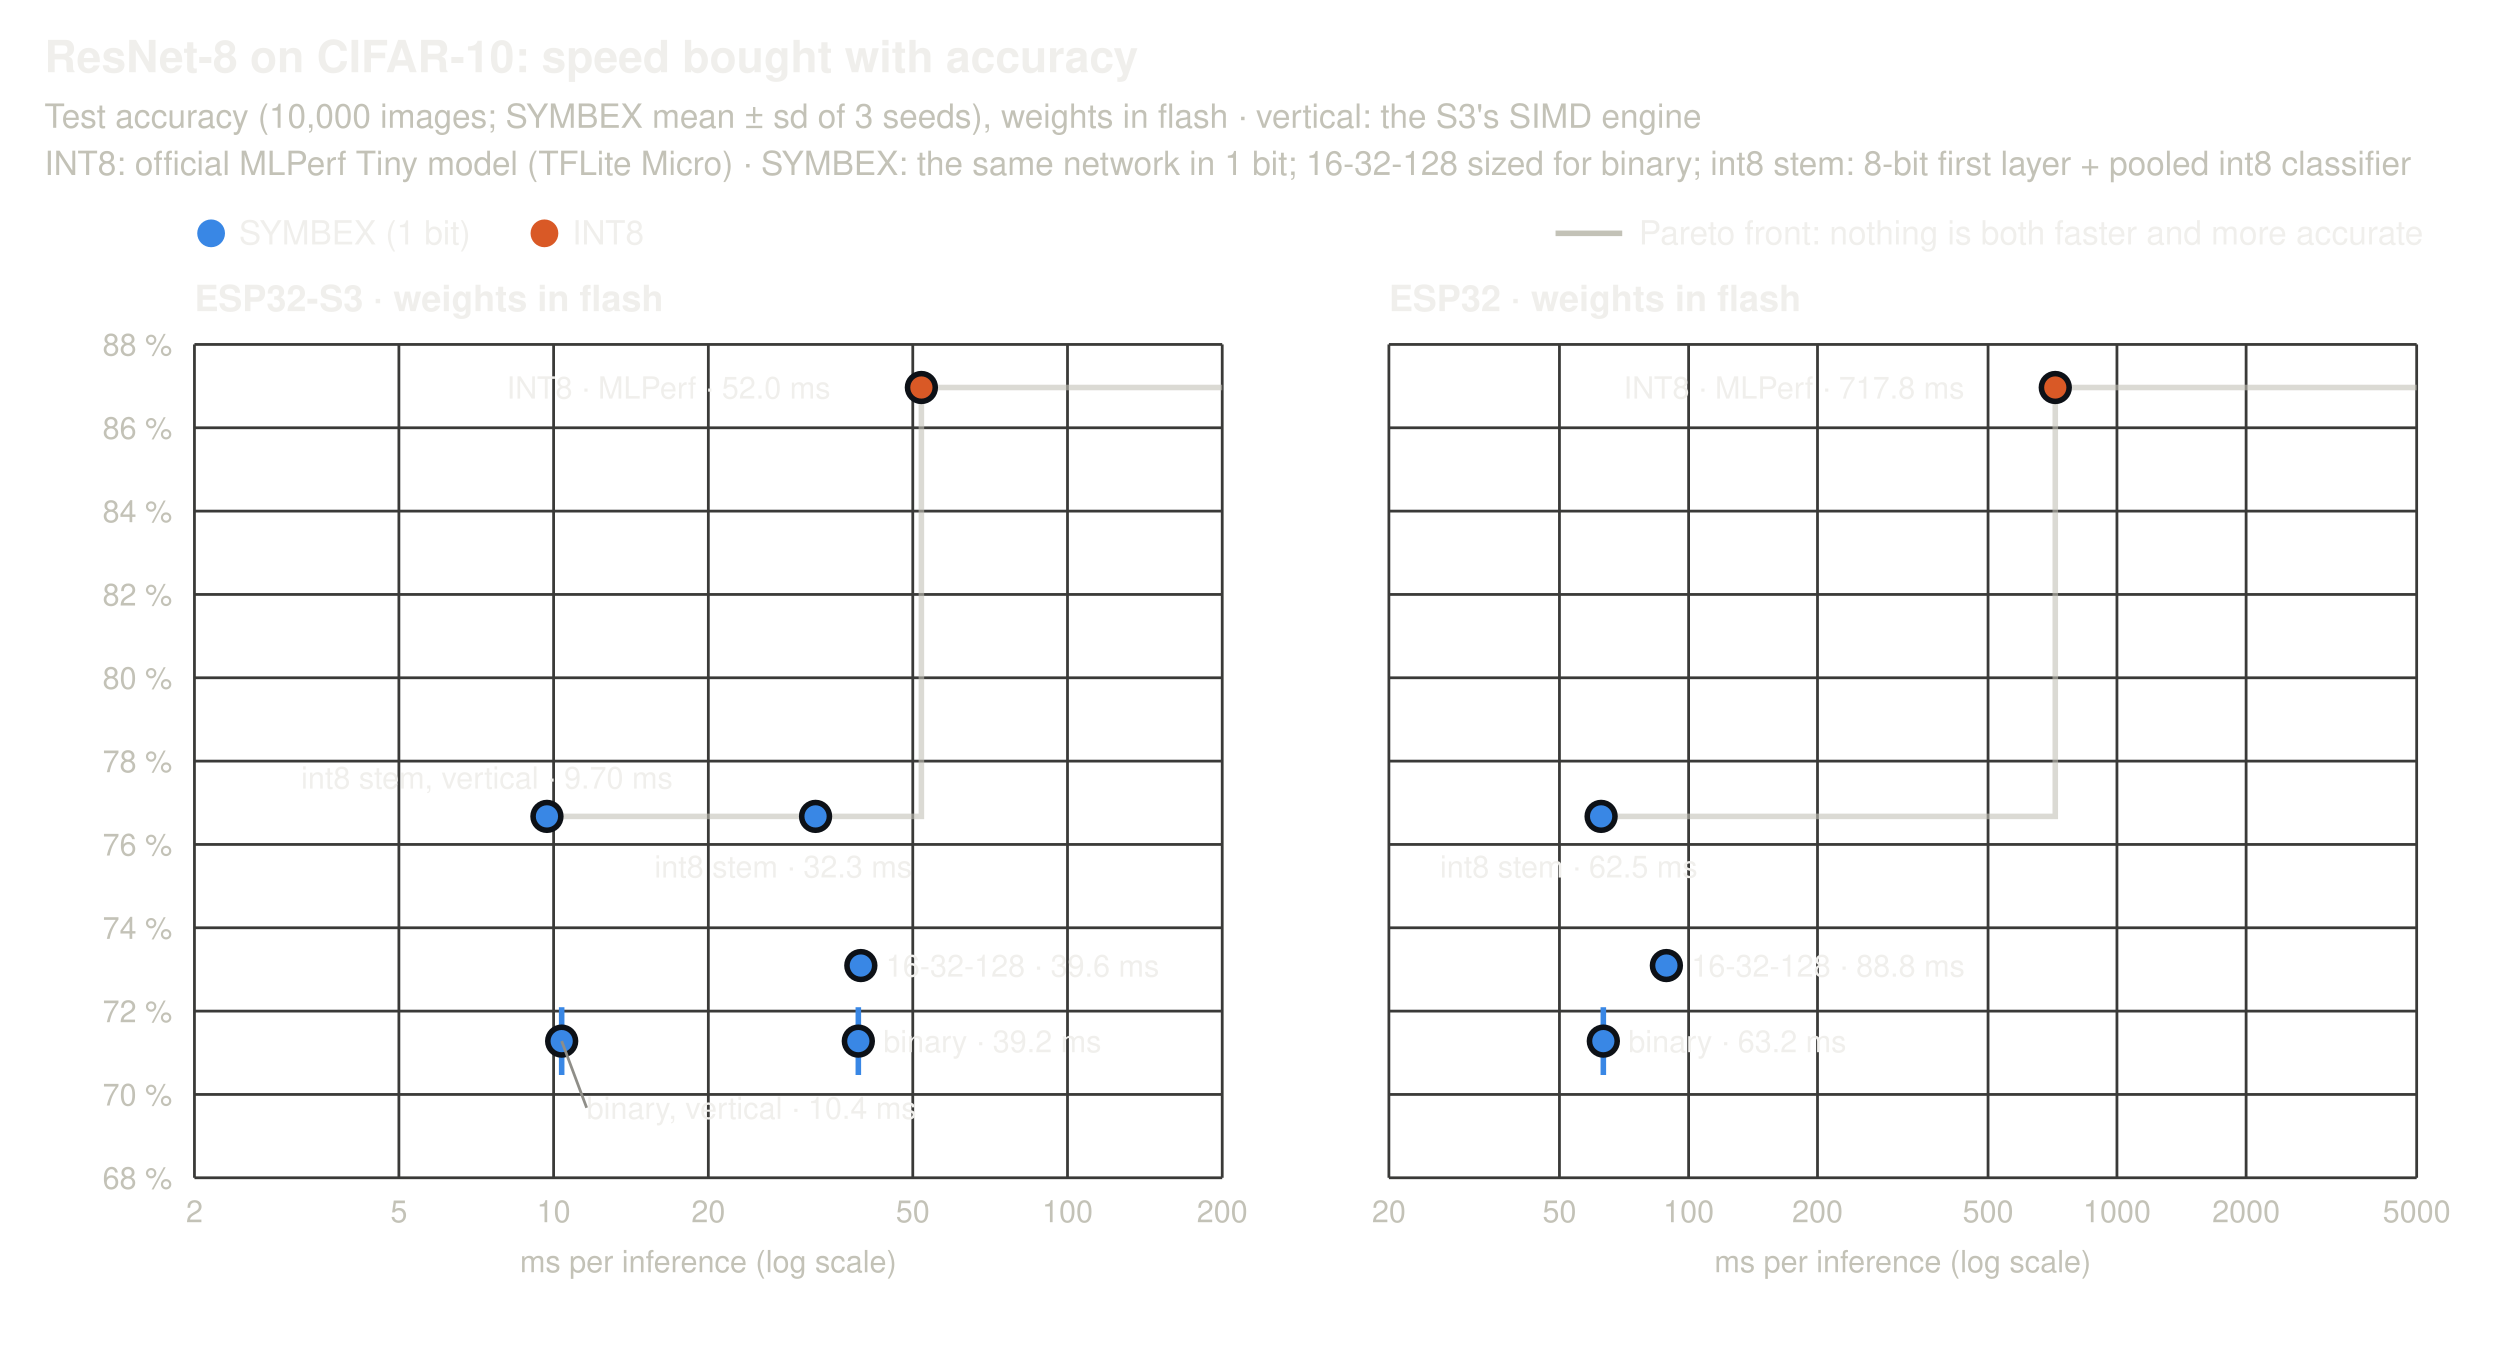
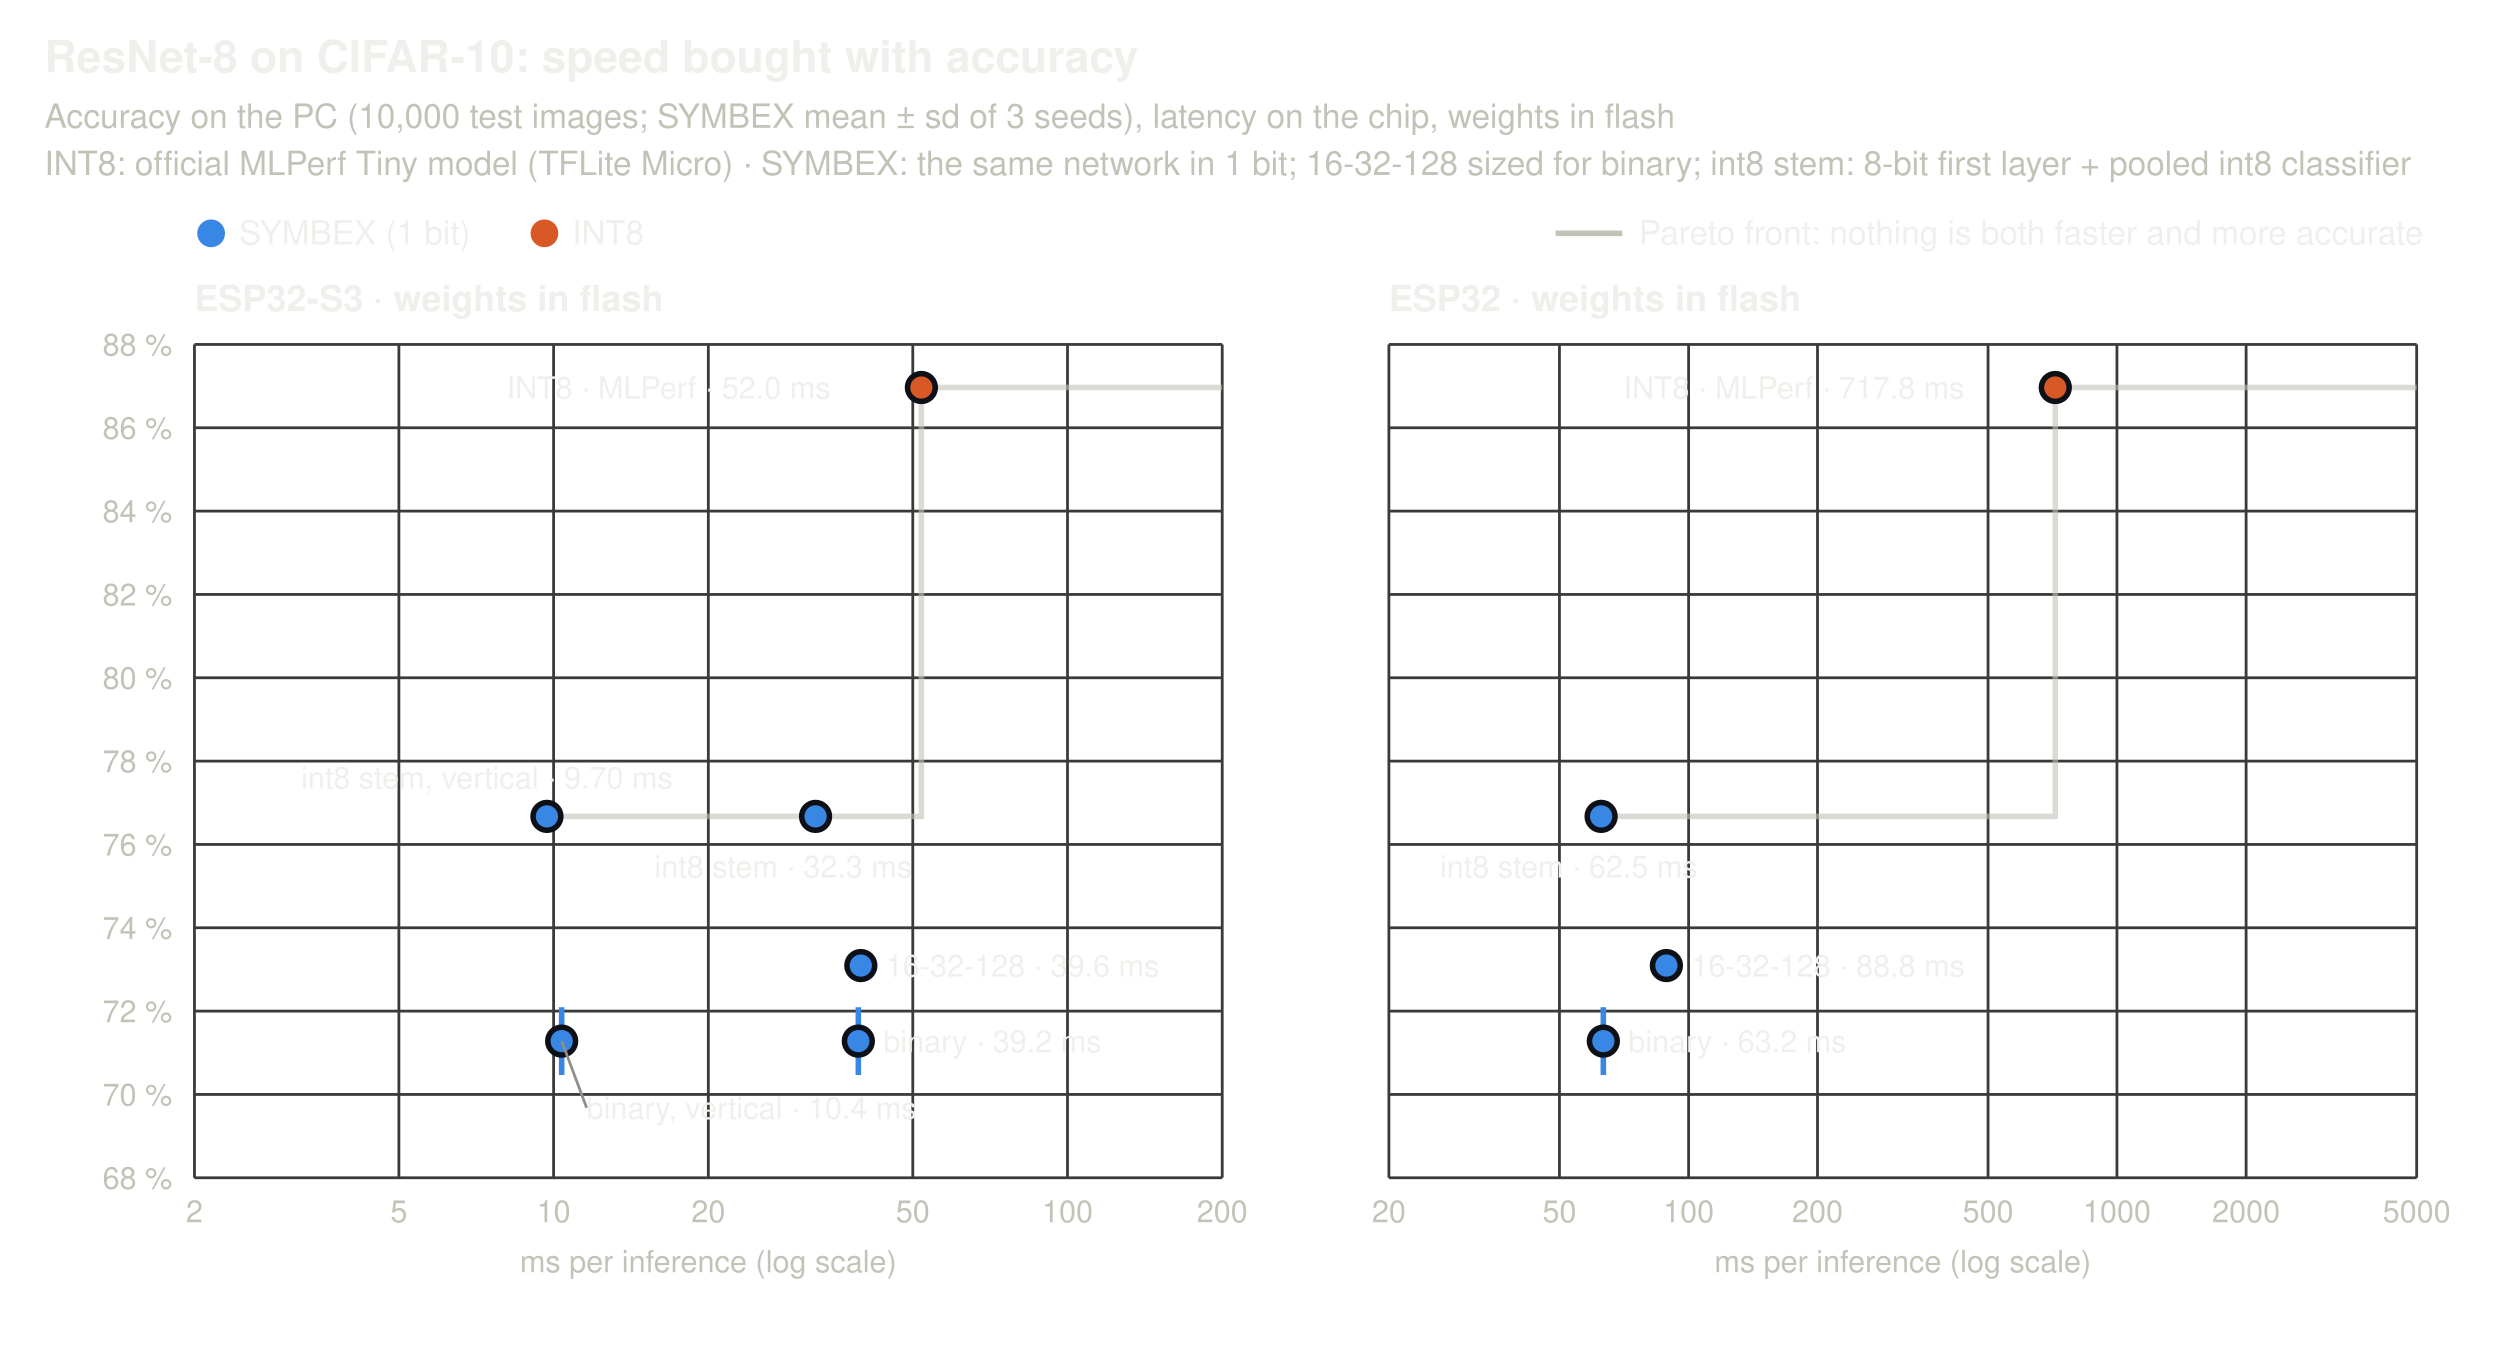
<svg xmlns="http://www.w3.org/2000/svg" width="900" height="488" viewBox="0 0 900 488" font-family="-apple-system, 'Segoe UI', Helvetica, Arial, sans-serif" role="img">
  <text x="16.0" y="26.0" fill="#f0efec" font-size="16" text-anchor="start" font-weight="bold">ResNet-8 on CIFAR-10: speed bought with accuracy</text>
-   <text x="16.0" y="46.0" fill="#c3c2b7" font-size="12" text-anchor="start" font-weight="normal">Test accuracy (10,000 images; SYMBEX mean ± sd of 3 seeds), weights in flash · vertical: the S3's SIMD engine</text>
+   <text x="16.0" y="46.0" fill="#c3c2b7" font-size="12" text-anchor="start" font-weight="normal">Accuracy on the PC (10,000 test images; SYMBEX mean ± sd of 3 seeds), latency on the chip, weights in flash</text>
  <text x="16.0" y="63.0" fill="#c3c2b7" font-size="12" text-anchor="start" font-weight="normal">INT8: official MLPerf Tiny model (TFLite Micro) · SYMBEX: the same network in 1 bit; 16-32-128 sized for binary; int8 stem: 8-bit first layer + pooled int8 classifier</text>
  <circle cx="76" cy="84" r="5" fill="#3987e5" />
  <text x="86.0" y="88.0" fill="#f0efec" font-size="12" text-anchor="start" font-weight="normal">SYMBEX (1 bit)</text>
  <circle cx="196" cy="84" r="5" fill="#d95926" />
  <text x="206.0" y="88.0" fill="#f0efec" font-size="12" text-anchor="start" font-weight="normal">INT8</text>
  <line x1="560" y1="84" x2="584" y2="84" stroke="#c3c2b7" stroke-width="2" />
  <text x="590.0" y="88.0" fill="#f0efec" font-size="12" text-anchor="start" font-weight="normal">Pareto front: nothing is both faster and more accurate</text>
  <text x="62.0" y="428.0" fill="#c3c2b7" font-size="11" text-anchor="end" font-weight="normal">68 %</text>
  <text x="62.0" y="398.0" fill="#c3c2b7" font-size="11" text-anchor="end" font-weight="normal">70 %</text>
  <text x="62.0" y="368.0" fill="#c3c2b7" font-size="11" text-anchor="end" font-weight="normal">72 %</text>
  <text x="62.0" y="338.0" fill="#c3c2b7" font-size="11" text-anchor="end" font-weight="normal">74 %</text>
  <text x="62.0" y="308.0" fill="#c3c2b7" font-size="11" text-anchor="end" font-weight="normal">76 %</text>
  <text x="62.0" y="278.0" fill="#c3c2b7" font-size="11" text-anchor="end" font-weight="normal">78 %</text>
  <text x="62.0" y="248.0" fill="#c3c2b7" font-size="11" text-anchor="end" font-weight="normal">80 %</text>
  <text x="62.0" y="218.0" fill="#c3c2b7" font-size="11" text-anchor="end" font-weight="normal">82 %</text>
  <text x="62.0" y="188.0" fill="#c3c2b7" font-size="11" text-anchor="end" font-weight="normal">84 %</text>
  <text x="62.0" y="158.0" fill="#c3c2b7" font-size="11" text-anchor="end" font-weight="normal">86 %</text>
  <text x="62.0" y="128.0" fill="#c3c2b7" font-size="11" text-anchor="end" font-weight="normal">88 %</text>
  <text x="70.0" y="112.0" fill="#f0efec" font-size="13" text-anchor="start" font-weight="bold">ESP32-S3 · weights in flash</text>
  <line x1="70" y1="424.0" x2="440" y2="424.0" stroke="#3a3a38" />
  <line x1="70" y1="394.0" x2="440" y2="394.0" stroke="#3a3a38" />
  <line x1="70" y1="364.0" x2="440" y2="364.0" stroke="#3a3a38" />
  <line x1="70" y1="334.0" x2="440" y2="334.0" stroke="#3a3a38" />
  <line x1="70" y1="304.0" x2="440" y2="304.0" stroke="#3a3a38" />
  <line x1="70" y1="274.0" x2="440" y2="274.0" stroke="#3a3a38" />
  <line x1="70" y1="244.0" x2="440" y2="244.0" stroke="#3a3a38" />
  <line x1="70" y1="214.0" x2="440" y2="214.0" stroke="#3a3a38" />
  <line x1="70" y1="184.0" x2="440" y2="184.0" stroke="#3a3a38" />
  <line x1="70" y1="154.0" x2="440" y2="154.0" stroke="#3a3a38" />
  <line x1="70" y1="124.0" x2="440" y2="124.0" stroke="#3a3a38" />
  <line x1="70.0" y1="124" x2="70.0" y2="424" stroke="#3a3a38" />
  <text x="70.0" y="440.0" fill="#c3c2b7" font-size="11" text-anchor="middle" font-weight="normal">2</text>
  <line x1="143.6" y1="124" x2="143.6" y2="424" stroke="#3a3a38" />
  <text x="143.6" y="440.0" fill="#c3c2b7" font-size="11" text-anchor="middle" font-weight="normal">5</text>
  <line x1="199.3" y1="124" x2="199.3" y2="424" stroke="#3a3a38" />
  <text x="199.3" y="440.0" fill="#c3c2b7" font-size="11" text-anchor="middle" font-weight="normal">10</text>
  <line x1="255.0" y1="124" x2="255.0" y2="424" stroke="#3a3a38" />
  <text x="255.0" y="440.0" fill="#c3c2b7" font-size="11" text-anchor="middle" font-weight="normal">20</text>
  <line x1="328.6" y1="124" x2="328.6" y2="424" stroke="#3a3a38" />
  <text x="328.6" y="440.0" fill="#c3c2b7" font-size="11" text-anchor="middle" font-weight="normal">50</text>
  <line x1="384.3" y1="124" x2="384.3" y2="424" stroke="#3a3a38" />
  <text x="384.3" y="440.0" fill="#c3c2b7" font-size="11" text-anchor="middle" font-weight="normal">100</text>
  <line x1="440.0" y1="124" x2="440.0" y2="424" stroke="#3a3a38" />
  <text x="440.0" y="440.0" fill="#c3c2b7" font-size="11" text-anchor="middle" font-weight="normal">200</text>
  <text x="255.0" y="458.0" fill="#c3c2b7" font-size="11" text-anchor="middle" font-weight="normal">ms per inference (log scale)</text>
  <path d="M196.9,293.9 H331.7 V139.5 H440.0" fill="none" stroke="#c3c2b7" stroke-width="2" stroke-opacity="0.6" />
  <line x1="331.7" y1="139.5" x2="331.7" y2="139.5" stroke="#d95926" stroke-width="2" />
  <circle cx="331.7" cy="139.5" r="5" fill="#d95926" stroke="#0d1117" stroke-width="2" />
  <line x1="293.6" y1="288.7" x2="293.6" y2="299.0" stroke="#3987e5" stroke-width="2" />
  <circle cx="293.6" cy="293.9" r="5" fill="#3987e5" stroke="#0d1117" stroke-width="2" />
  <line x1="196.9" y1="288.7" x2="196.9" y2="299.0" stroke="#3987e5" stroke-width="2" />
  <circle cx="196.9" cy="293.9" r="5" fill="#3987e5" stroke="#0d1117" stroke-width="2" />
  <line x1="309.9" y1="344.0" x2="309.9" y2="351.1" stroke="#3987e5" stroke-width="2" />
  <circle cx="309.9" cy="347.6" r="5" fill="#3987e5" stroke="#0d1117" stroke-width="2" />
  <line x1="309.0" y1="362.6" x2="309.0" y2="387.0" stroke="#3987e5" stroke-width="2" />
  <circle cx="309.0" cy="374.8" r="5" fill="#3987e5" stroke="#0d1117" stroke-width="2" />
  <line x1="202.2" y1="362.6" x2="202.2" y2="387.0" stroke="#3987e5" stroke-width="2" />
  <circle cx="202.2" cy="374.8" r="5" fill="#3987e5" stroke="#0d1117" stroke-width="2" />
  <text x="182.4" y="143.5" fill="#f0efec" font-size="11" text-anchor="start" font-weight="normal">INT8 · MLPerf · 52.0 ms</text>
  <text x="235.6" y="315.9" fill="#f0efec" font-size="11" text-anchor="start" font-weight="normal">int8 stem · 32.3 ms</text>
  <text x="108.4" y="283.9" fill="#f0efec" font-size="11" text-anchor="start" font-weight="normal">int8 stem, vertical · 9.70 ms</text>
  <text x="318.9" y="351.6" fill="#f0efec" font-size="11" text-anchor="start" font-weight="normal">16-32-128 · 39.6 ms</text>
  <text x="318.0" y="378.8" fill="#f0efec" font-size="11" text-anchor="start" font-weight="normal">binary · 39.2 ms</text>
  <line x1="202.2" y1="374.8" x2="211.2" y2="398.8" stroke="#8f8e88" stroke-width="1" />
  <text x="211.2" y="402.8" fill="#f0efec" font-size="11" text-anchor="start" font-weight="normal">binary, vertical · 10.4 ms</text>
  <text x="500.0" y="112.0" fill="#f0efec" font-size="13" text-anchor="start" font-weight="bold">ESP32 · weights in flash</text>
  <line x1="500" y1="424.0" x2="870" y2="424.0" stroke="#3a3a38" />
  <line x1="500" y1="394.0" x2="870" y2="394.0" stroke="#3a3a38" />
  <line x1="500" y1="364.0" x2="870" y2="364.0" stroke="#3a3a38" />
  <line x1="500" y1="334.0" x2="870" y2="334.0" stroke="#3a3a38" />
  <line x1="500" y1="304.0" x2="870" y2="304.0" stroke="#3a3a38" />
  <line x1="500" y1="274.0" x2="870" y2="274.0" stroke="#3a3a38" />
  <line x1="500" y1="244.0" x2="870" y2="244.0" stroke="#3a3a38" />
  <line x1="500" y1="214.0" x2="870" y2="214.0" stroke="#3a3a38" />
  <line x1="500" y1="184.0" x2="870" y2="184.0" stroke="#3a3a38" />
  <line x1="500" y1="154.0" x2="870" y2="154.0" stroke="#3a3a38" />
  <line x1="500" y1="124.0" x2="870" y2="124.0" stroke="#3a3a38" />
  <line x1="500.0" y1="124" x2="500.0" y2="424" stroke="#3a3a38" />
  <text x="500.0" y="440.0" fill="#c3c2b7" font-size="11" text-anchor="middle" font-weight="normal">20</text>
  <line x1="561.4" y1="124" x2="561.4" y2="424" stroke="#3a3a38" />
  <text x="561.4" y="440.0" fill="#c3c2b7" font-size="11" text-anchor="middle" font-weight="normal">50</text>
  <line x1="607.9" y1="124" x2="607.9" y2="424" stroke="#3a3a38" />
  <text x="607.9" y="440.0" fill="#c3c2b7" font-size="11" text-anchor="middle" font-weight="normal">100</text>
  <line x1="654.3" y1="124" x2="654.3" y2="424" stroke="#3a3a38" />
  <text x="654.3" y="440.0" fill="#c3c2b7" font-size="11" text-anchor="middle" font-weight="normal">200</text>
  <line x1="715.7" y1="124" x2="715.7" y2="424" stroke="#3a3a38" />
  <text x="715.7" y="440.0" fill="#c3c2b7" font-size="11" text-anchor="middle" font-weight="normal">500</text>
  <line x1="762.1" y1="124" x2="762.1" y2="424" stroke="#3a3a38" />
  <text x="762.1" y="440.0" fill="#c3c2b7" font-size="11" text-anchor="middle" font-weight="normal">1000</text>
  <line x1="808.6" y1="124" x2="808.6" y2="424" stroke="#3a3a38" />
  <text x="808.6" y="440.0" fill="#c3c2b7" font-size="11" text-anchor="middle" font-weight="normal">2000</text>
  <line x1="870.0" y1="124" x2="870.0" y2="424" stroke="#3a3a38" />
  <text x="870.0" y="440.0" fill="#c3c2b7" font-size="11" text-anchor="middle" font-weight="normal">5000</text>
  <text x="685.0" y="458.0" fill="#c3c2b7" font-size="11" text-anchor="middle" font-weight="normal">ms per inference (log scale)</text>
  <path d="M576.4,293.9 H739.9 V139.5 H870.0" fill="none" stroke="#c3c2b7" stroke-width="2" stroke-opacity="0.6" />
  <line x1="739.9" y1="139.5" x2="739.9" y2="139.5" stroke="#d95926" stroke-width="2" />
  <circle cx="739.9" cy="139.5" r="5" fill="#d95926" stroke="#0d1117" stroke-width="2" />
  <line x1="576.4" y1="288.7" x2="576.4" y2="299.0" stroke="#3987e5" stroke-width="2" />
  <circle cx="576.4" cy="293.9" r="5" fill="#3987e5" stroke="#0d1117" stroke-width="2" />
  <line x1="599.9" y1="344.0" x2="599.9" y2="351.1" stroke="#3987e5" stroke-width="2" />
  <circle cx="599.9" cy="347.6" r="5" fill="#3987e5" stroke="#0d1117" stroke-width="2" />
  <line x1="577.2" y1="362.6" x2="577.2" y2="387.0" stroke="#3987e5" stroke-width="2" />
  <circle cx="577.2" cy="374.8" r="5" fill="#3987e5" stroke="#0d1117" stroke-width="2" />
  <text x="584.5" y="143.5" fill="#f0efec" font-size="11" text-anchor="start" font-weight="normal">INT8 · MLPerf · 717.8 ms</text>
  <text x="518.4" y="315.9" fill="#f0efec" font-size="11" text-anchor="start" font-weight="normal">int8 stem · 62.5 ms</text>
  <text x="608.9" y="351.6" fill="#f0efec" font-size="11" text-anchor="start" font-weight="normal">16-32-128 · 88.8 ms</text>
  <text x="586.2" y="378.8" fill="#f0efec" font-size="11" text-anchor="start" font-weight="normal">binary · 63.2 ms</text>
</svg>
